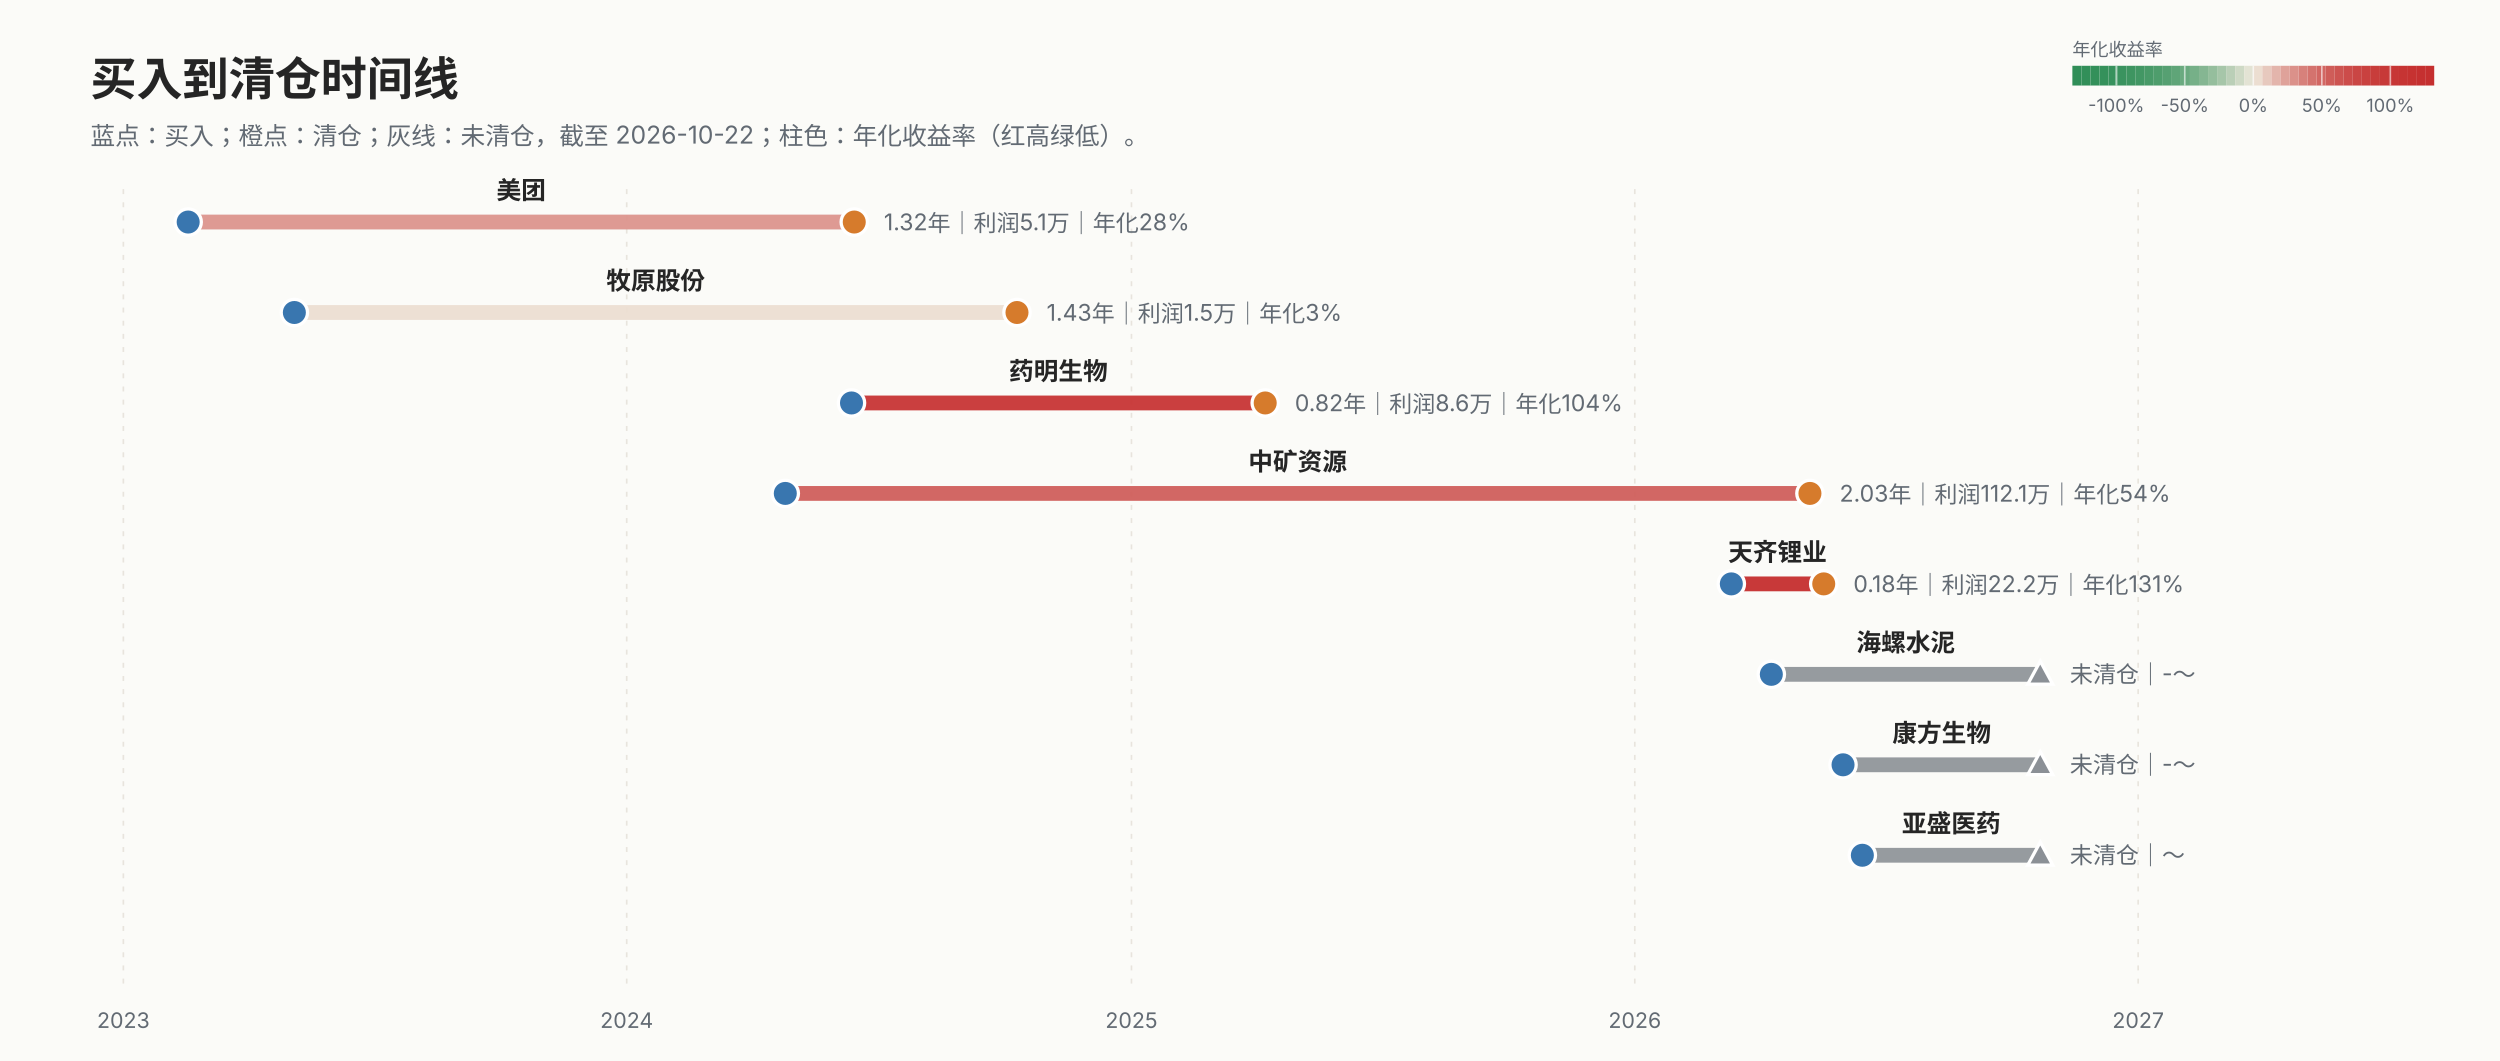
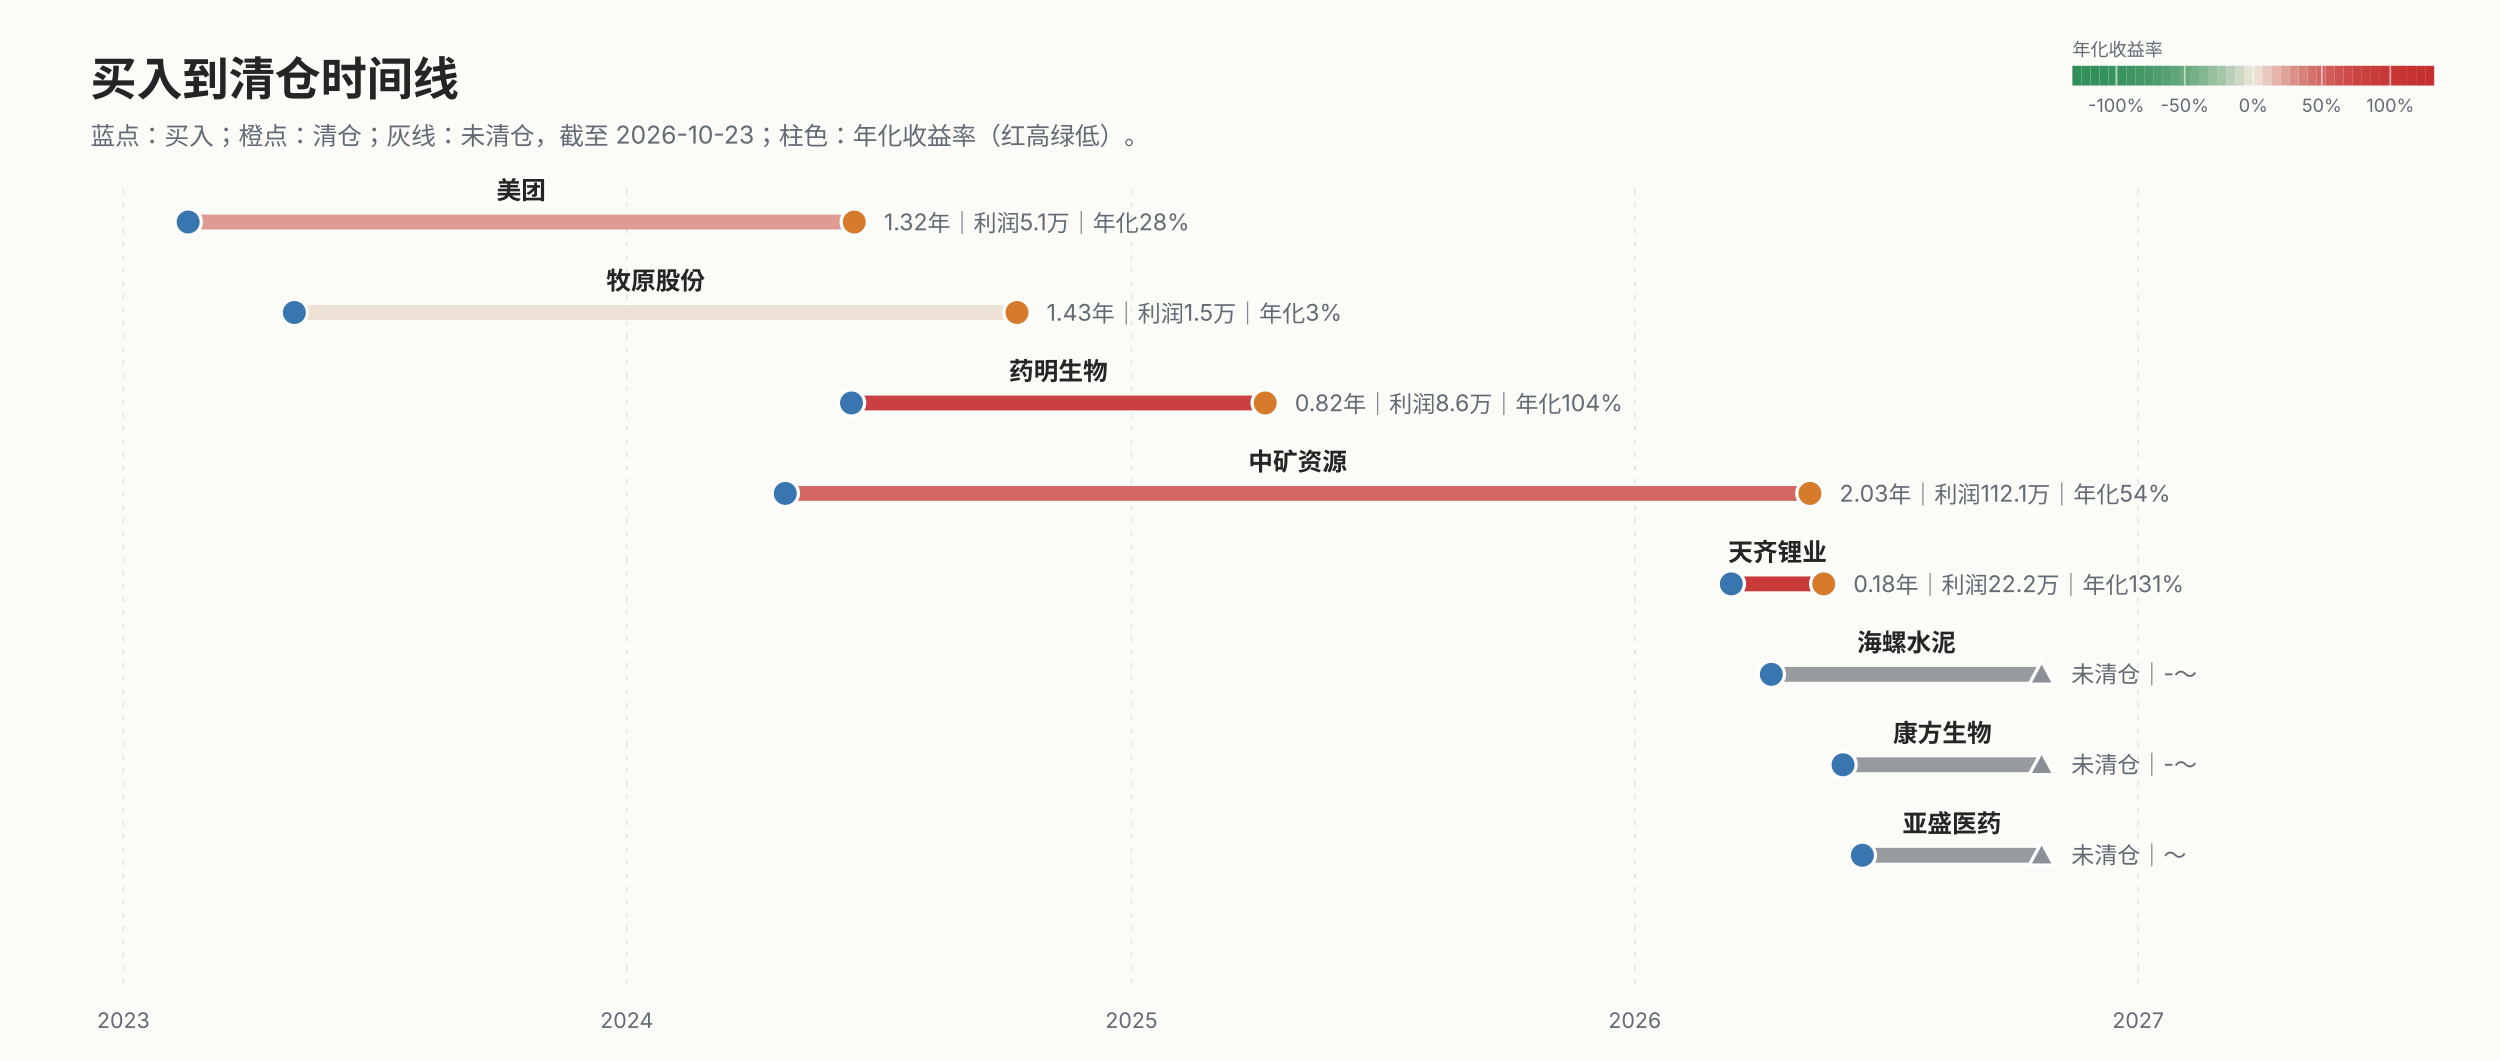
<svg xmlns="http://www.w3.org/2000/svg" width="1520" height="645" viewBox="0 0 1520 645" role="img" aria-label="买入到清仓时间线">
  <rect width="100%" height="100%" fill="#fbfbf8" />
  <style>text{font-family:"Inter","Noto Sans SC","PingFang SC","Microsoft YaHei",Arial,sans-serif;}</style>
  <text x="55" y="58" font-size="28" font-weight="700" fill="#252525">买入到清仓时间线</text>
  <g>
    <rect x="1260.00" y="40" width="5.50" height="12" fill="#308e58" />
    <rect x="1265.50" y="40" width="5.50" height="12" fill="#328f59" />
    <rect x="1271.00" y="40" width="5.50" height="12" fill="#33905a" />
    <rect x="1276.50" y="40" width="5.50" height="12" fill="#35915b" />
    <rect x="1282.00" y="40" width="5.50" height="12" fill="#37925d" />
    <rect x="1287.50" y="40" width="5.50" height="12" fill="#3a935f" />
    <rect x="1293.00" y="40" width="5.50" height="12" fill="#3e9561" />
    <rect x="1298.50" y="40" width="5.50" height="12" fill="#429764" />
    <rect x="1304.00" y="40" width="5.50" height="12" fill="#489a68" />
    <rect x="1309.50" y="40" width="5.50" height="12" fill="#4e9d6c" />
    <rect x="1315.00" y="40" width="5.50" height="12" fill="#56a072" />
    <rect x="1320.50" y="40" width="5.50" height="12" fill="#5fa578" />
    <rect x="1326.00" y="40" width="5.50" height="12" fill="#6aaa7f" />
    <rect x="1331.50" y="40" width="5.50" height="12" fill="#76b088" />
    <rect x="1337.00" y="40" width="5.50" height="12" fill="#85b692" />
    <rect x="1342.50" y="40" width="5.50" height="12" fill="#95be9d" />
    <rect x="1348.00" y="40" width="5.50" height="12" fill="#a6c6a9" />
    <rect x="1353.50" y="40" width="5.50" height="12" fill="#bacfb7" />
    <rect x="1359.00" y="40" width="5.50" height="12" fill="#ced9c5" />
    <rect x="1364.50" y="40" width="5.50" height="12" fill="#e3e3d4" />
    <rect x="1370.00" y="40" width="5.50" height="12" fill="#ecded1" />
    <rect x="1375.50" y="40" width="5.50" height="12" fill="#e7c9be" />
    <rect x="1381.00" y="40" width="5.50" height="12" fill="#e3b5ac" />
    <rect x="1386.50" y="40" width="5.50" height="12" fill="#dfa29a" />
    <rect x="1392.00" y="40" width="5.50" height="12" fill="#db918a" />
    <rect x="1397.50" y="40" width="5.50" height="12" fill="#d7817b" />
    <rect x="1403.00" y="40" width="5.50" height="12" fill="#d4736e" />
    <rect x="1408.50" y="40" width="5.50" height="12" fill="#d26763" />
    <rect x="1414.00" y="40" width="5.50" height="12" fill="#cf5d59" />
    <rect x="1419.50" y="40" width="5.50" height="12" fill="#cd5451" />
    <rect x="1425.00" y="40" width="5.50" height="12" fill="#cc4c4a" />
    <rect x="1430.50" y="40" width="5.50" height="12" fill="#ca4644" />
    <rect x="1436.00" y="40" width="5.50" height="12" fill="#c9413f" />
    <rect x="1441.50" y="40" width="5.50" height="12" fill="#c83d3b" />
    <rect x="1447.00" y="40" width="5.50" height="12" fill="#c73938" />
    <rect x="1452.50" y="40" width="5.50" height="12" fill="#c73635" />
    <rect x="1458.00" y="40" width="5.50" height="12" fill="#c63433" />
    <rect x="1463.50" y="40" width="5.50" height="12" fill="#c63231" />
    <rect x="1469.00" y="40" width="5.50" height="12" fill="#c53030" />
    <rect x="1474.50" y="40" width="5.50" height="12" fill="#c52f2f" />
    <line x1="1286.67" y1="40" x2="1286.67" y2="52" stroke="#fff" stroke-width="1" opacity=".6" />
    <text x="1286.67" y="68" font-size="11" fill="#626a73" text-anchor="middle">-100%</text>
    <line x1="1328.33" y1="40" x2="1328.33" y2="52" stroke="#fff" stroke-width="1" opacity=".6" />
    <text x="1328.33" y="68" font-size="11" fill="#626a73" text-anchor="middle">-50%</text>
    <line x1="1370.00" y1="40" x2="1370.00" y2="52" stroke="#fff" stroke-width="1" opacity=".6" />
    <text x="1370.00" y="68" font-size="11" fill="#626a73" text-anchor="middle">0%</text>
    <line x1="1411.67" y1="40" x2="1411.67" y2="52" stroke="#fff" stroke-width="1" opacity=".6" />
    <text x="1411.67" y="68" font-size="11" fill="#626a73" text-anchor="middle">50%</text>
    <line x1="1453.33" y1="40" x2="1453.33" y2="52" stroke="#fff" stroke-width="1" opacity=".6" />
    <text x="1453.33" y="68" font-size="11" fill="#626a73" text-anchor="middle">100%</text>
    <text x="1260" y="34" font-size="11" fill="#626a73">年化收益率</text>
  </g>
-   <text x="55" y="88" font-size="15" fill="#626a73">蓝点：买入；橙点：清仓；灰线：未清仓，截至 2026-10-22；柱色：年化收益率（红高绿低）。</text>
+   <text x="55" y="88" font-size="15" fill="#626a73">蓝点：买入；橙点：清仓；灰线：未清仓，截至 2026-10-23；柱色：年化收益率（红高绿低）。</text>
  <line x1="75.00" y1="115" x2="75.00" y2="600" stroke="#ddd7ce" opacity=".65" stroke-dasharray="3 5" />
  <text x="75.00" y="625" font-size="13" fill="#626a73" text-anchor="middle">2023</text>
  <line x1="381.04" y1="115" x2="381.04" y2="600" stroke="#ddd7ce" opacity=".65" stroke-dasharray="3 5" />
  <text x="381.04" y="625" font-size="13" fill="#626a73" text-anchor="middle">2024</text>
  <line x1="687.92" y1="115" x2="687.92" y2="600" stroke="#ddd7ce" opacity=".65" stroke-dasharray="3 5" />
  <text x="687.92" y="625" font-size="13" fill="#626a73" text-anchor="middle">2025</text>
  <line x1="993.96" y1="115" x2="993.96" y2="600" stroke="#ddd7ce" opacity=".65" stroke-dasharray="3 5" />
  <text x="993.96" y="625" font-size="13" fill="#626a73" text-anchor="middle">2026</text>
  <line x1="1300.00" y1="115" x2="1300.00" y2="600" stroke="#ddd7ce" opacity=".65" stroke-dasharray="3 5" />
  <text x="1300.00" y="625" font-size="13" fill="#626a73" text-anchor="middle">2027</text>
  <line x1="114.41" y1="135" x2="519.39" y2="135" stroke="#dc958e" stroke-width="9" opacity=".95" />
  <circle cx="519.39" cy="135" r="8" fill="#d67b2c" stroke="#fff" stroke-width="2" />
  <circle cx="114.41" cy="135" r="8" fill="#3976af" stroke="#fff" stroke-width="2" />
  <text x="316.90" y="121" font-size="15" font-weight="700" fill="#252525" text-anchor="middle">美团</text>
  <text x="537.39" y="140" font-size="14" fill="#626a73">1.32年｜利润5.1万｜年化28%</text>
  <line x1="178.97" y1="190" x2="618.33" y2="190" stroke="#ecded2" stroke-width="9" opacity=".95" />
  <circle cx="618.33" cy="190" r="8" fill="#d67b2c" stroke="#fff" stroke-width="2" />
  <circle cx="178.97" cy="190" r="8" fill="#3976af" stroke="#fff" stroke-width="2" />
  <text x="398.65" y="176" font-size="15" font-weight="700" fill="#252525" text-anchor="middle">牧原股份</text>
  <text x="636.33" y="195" font-size="14" fill="#626a73">1.43年｜利润1.5万｜年化3%</text>
  <line x1="517.71" y1="245" x2="769.25" y2="245" stroke="#c73535" stroke-width="9" opacity=".95" />
  <circle cx="769.25" cy="245" r="8" fill="#d67b2c" stroke="#fff" stroke-width="2" />
  <circle cx="517.71" cy="245" r="8" fill="#3976af" stroke="#fff" stroke-width="2" />
  <text x="643.48" y="231" font-size="15" font-weight="700" fill="#252525" text-anchor="middle">药明生物</text>
  <text x="787.25" y="250" font-size="14" fill="#626a73">0.82年｜利润8.6万｜年化104%</text>
  <line x1="477.46" y1="300" x2="1100.44" y2="300" stroke="#d0605c" stroke-width="9" opacity=".95" />
  <circle cx="1100.44" cy="300" r="8" fill="#d67b2c" stroke="#fff" stroke-width="2" />
  <circle cx="477.46" cy="300" r="8" fill="#3976af" stroke="#fff" stroke-width="2" />
  <text x="788.95" y="286" font-size="15" font-weight="700" fill="#252525" text-anchor="middle">中矿资源</text>
  <text x="1118.44" y="305" font-size="14" fill="#626a73">2.03年｜利润112.1万｜年化54%</text>
  <line x1="1052.65" y1="355" x2="1108.83" y2="355" stroke="#c52f2f" stroke-width="9" opacity=".95" />
  <circle cx="1108.83" cy="355" r="8" fill="#d67b2c" stroke="#fff" stroke-width="2" />
  <circle cx="1052.65" cy="355" r="8" fill="#3976af" stroke="#fff" stroke-width="2" />
  <text x="1080.74" y="341" font-size="15" font-weight="700" fill="#252525" text-anchor="middle">天齐锂业</text>
  <text x="1126.83" y="360" font-size="14" fill="#626a73">0.18年｜利润22.2万｜年化131%</text>
-   <line x1="1076.97" y1="410" x2="1240.47" y2="410" stroke="#8b9096" stroke-width="9" opacity=".9" />
-   <polygon points="1240.47,402 1232.87,416 1248.07,416" fill="#8b9096" stroke="#fff" stroke-width="2" />
+   <line x1="1076.97" y1="410" x2="1241.31" y2="410" stroke="#8b9096" stroke-width="9" opacity=".9" />
+   <polygon points="1241.31,402 1233.71,416 1248.91,416" fill="#8b9096" stroke="#fff" stroke-width="2" />
  <circle cx="1076.97" cy="410" r="8" fill="#3976af" stroke="#fff" stroke-width="2" />
-   <text x="1158.72" y="396" font-size="15" font-weight="700" fill="#252525" text-anchor="middle">海螺水泥</text>
-   <text x="1258.47" y="415" font-size="14" fill="#626a73">未清仓｜-～</text>
-   <line x1="1120.57" y1="465" x2="1240.47" y2="465" stroke="#8b9096" stroke-width="9" opacity=".9" />
-   <polygon points="1240.47,457 1232.87,471 1248.07,471" fill="#8b9096" stroke="#fff" stroke-width="2" />
+   <text x="1159.14" y="396" font-size="15" font-weight="700" fill="#252525" text-anchor="middle">海螺水泥</text>
+   <text x="1259.31" y="415" font-size="14" fill="#626a73">未清仓｜-～</text>
+   <line x1="1120.57" y1="465" x2="1241.31" y2="465" stroke="#8b9096" stroke-width="9" opacity=".9" />
+   <polygon points="1241.31,457 1233.71,471 1248.91,471" fill="#8b9096" stroke="#fff" stroke-width="2" />
  <circle cx="1120.57" cy="465" r="8" fill="#3976af" stroke="#fff" stroke-width="2" />
-   <text x="1180.52" y="451" font-size="15" font-weight="700" fill="#252525" text-anchor="middle">康方生物</text>
-   <text x="1258.47" y="470" font-size="14" fill="#626a73">未清仓｜-～</text>
-   <line x1="1132.31" y1="520" x2="1240.47" y2="520" stroke="#8b9096" stroke-width="9" opacity=".9" />
-   <polygon points="1240.47,512 1232.87,526 1248.07,526" fill="#8b9096" stroke="#fff" stroke-width="2" />
+   <text x="1180.94" y="451" font-size="15" font-weight="700" fill="#252525" text-anchor="middle">康方生物</text>
+   <text x="1259.31" y="470" font-size="14" fill="#626a73">未清仓｜-～</text>
+   <line x1="1132.31" y1="520" x2="1241.31" y2="520" stroke="#8b9096" stroke-width="9" opacity=".9" />
+   <polygon points="1241.31,512 1233.71,526 1248.91,526" fill="#8b9096" stroke="#fff" stroke-width="2" />
  <circle cx="1132.31" cy="520" r="8" fill="#3976af" stroke="#fff" stroke-width="2" />
-   <text x="1186.39" y="506" font-size="15" font-weight="700" fill="#252525" text-anchor="middle">亚盛医药</text>
-   <text x="1258.47" y="525" font-size="14" fill="#626a73">未清仓｜～</text>
+   <text x="1186.81" y="506" font-size="15" font-weight="700" fill="#252525" text-anchor="middle">亚盛医药</text>
+   <text x="1259.31" y="525" font-size="14" fill="#626a73">未清仓｜～</text>
</svg>
